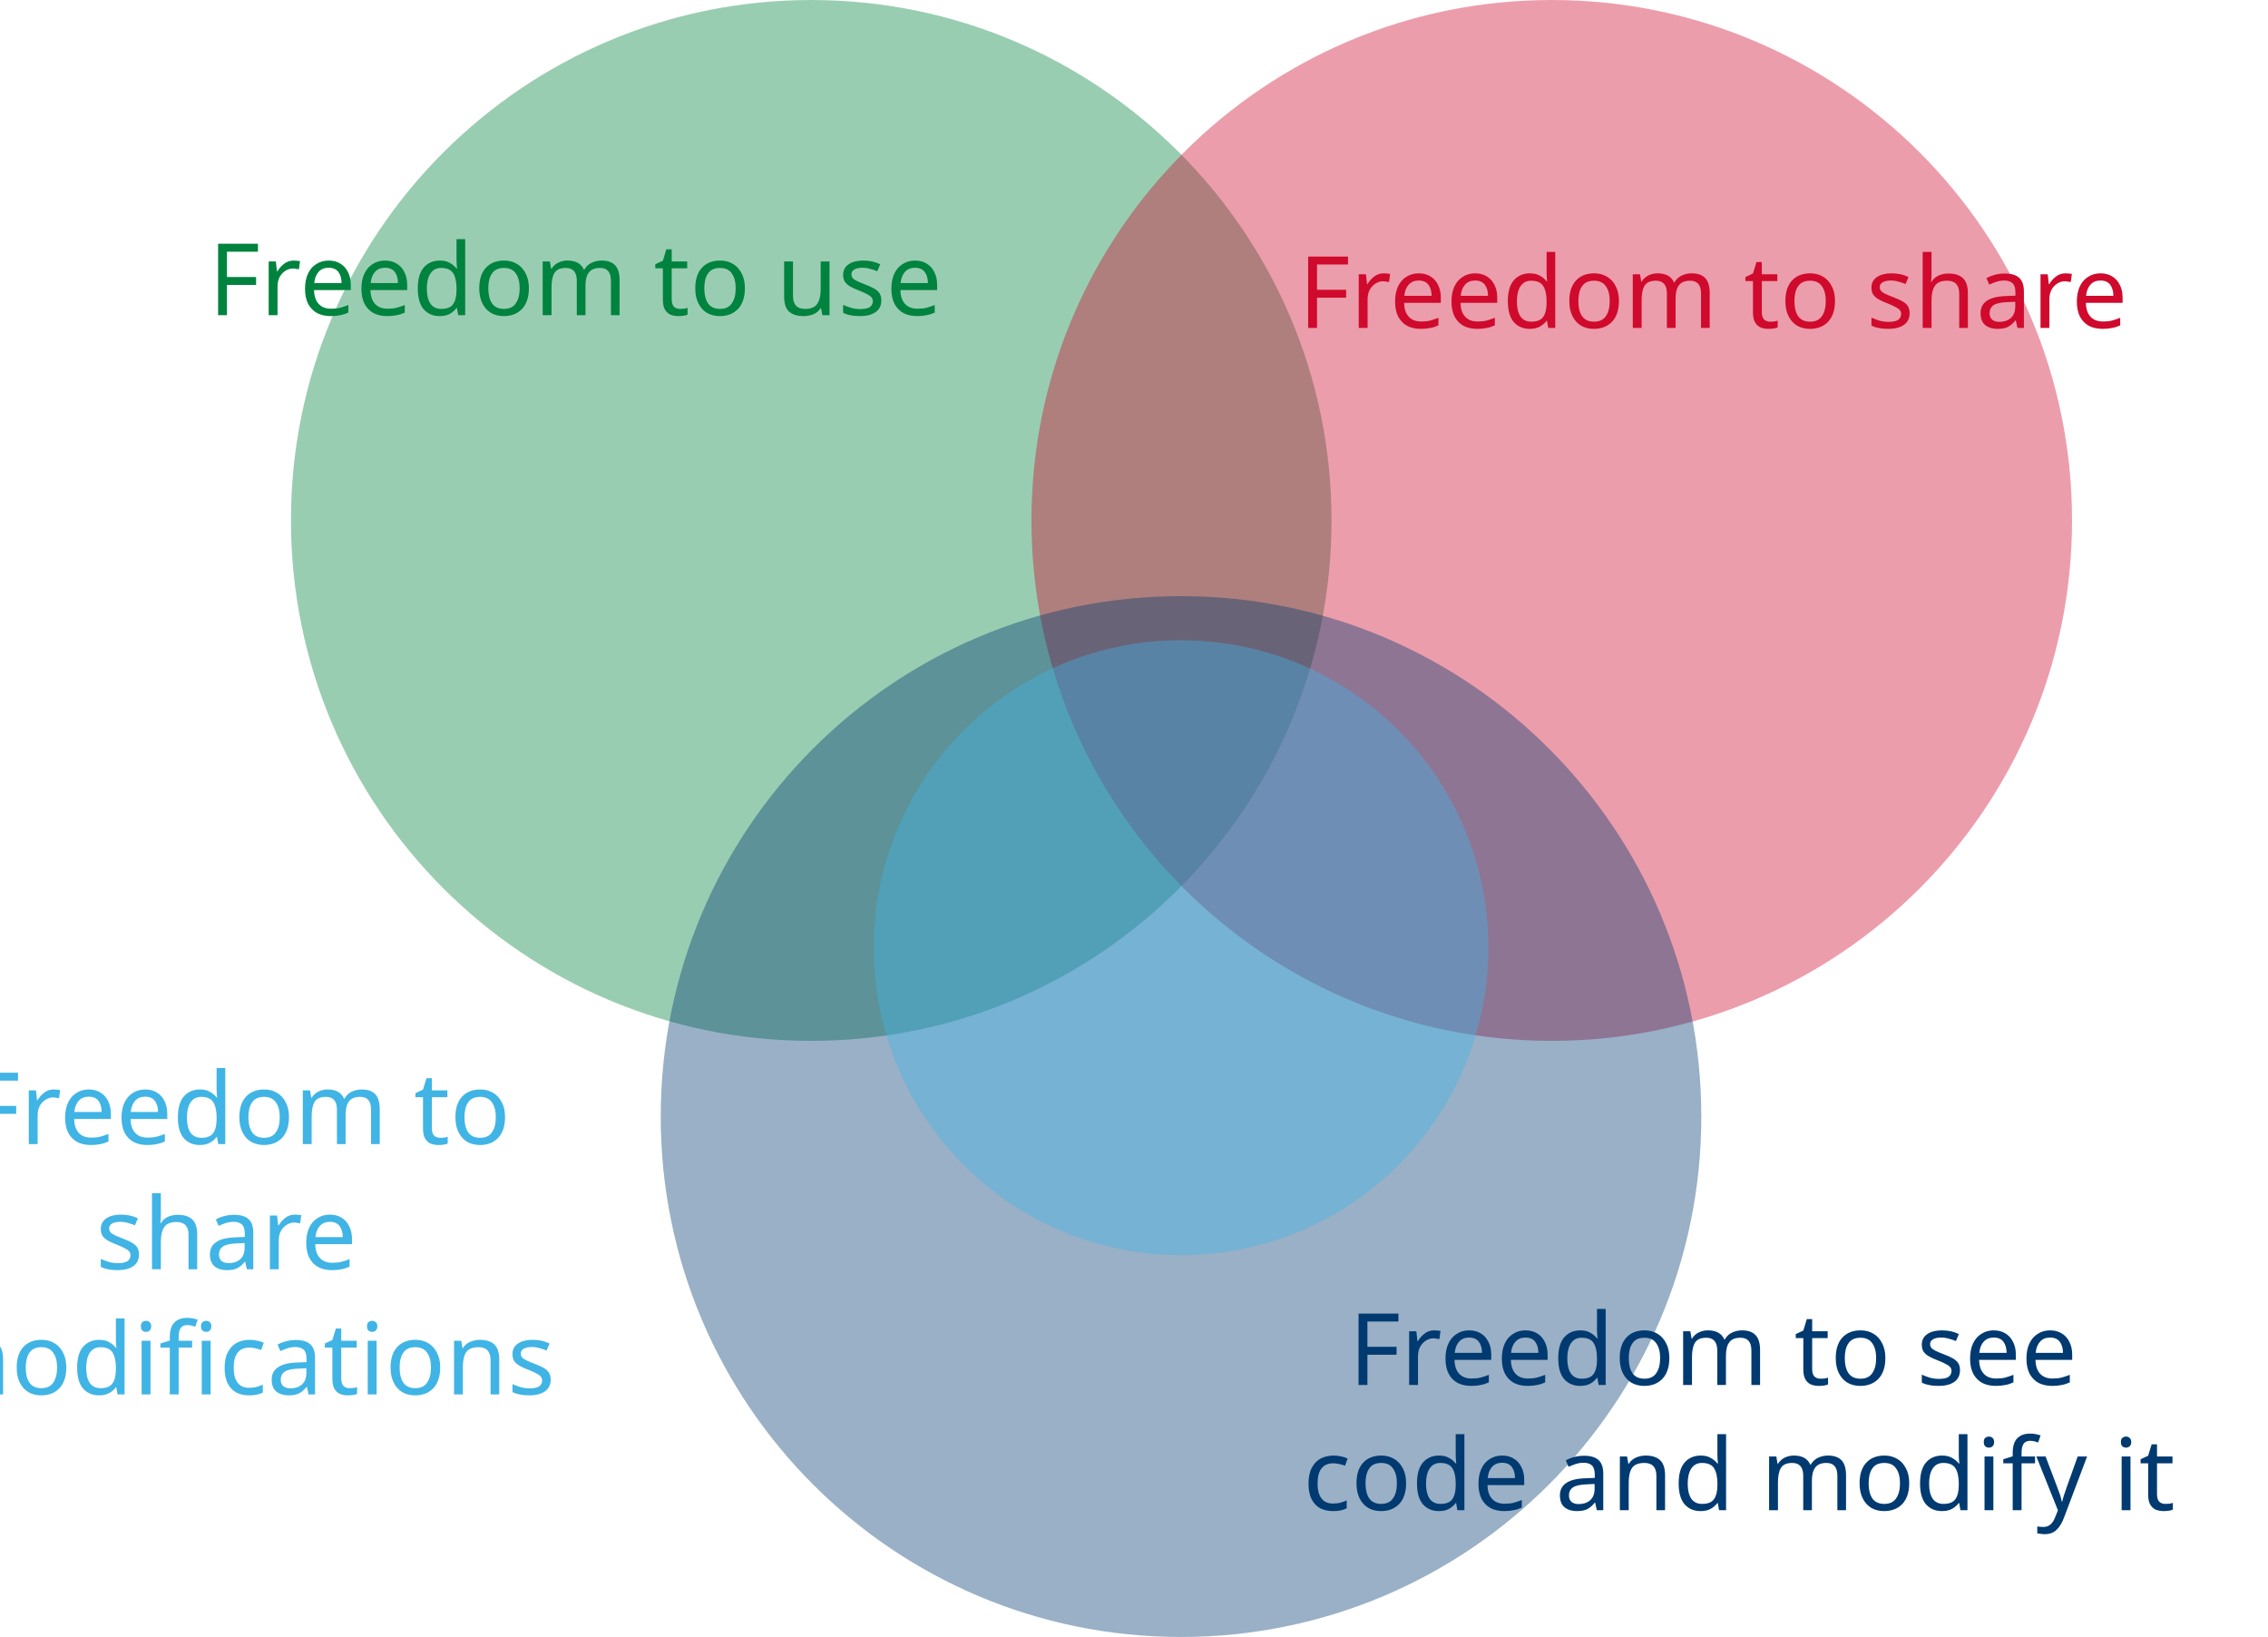
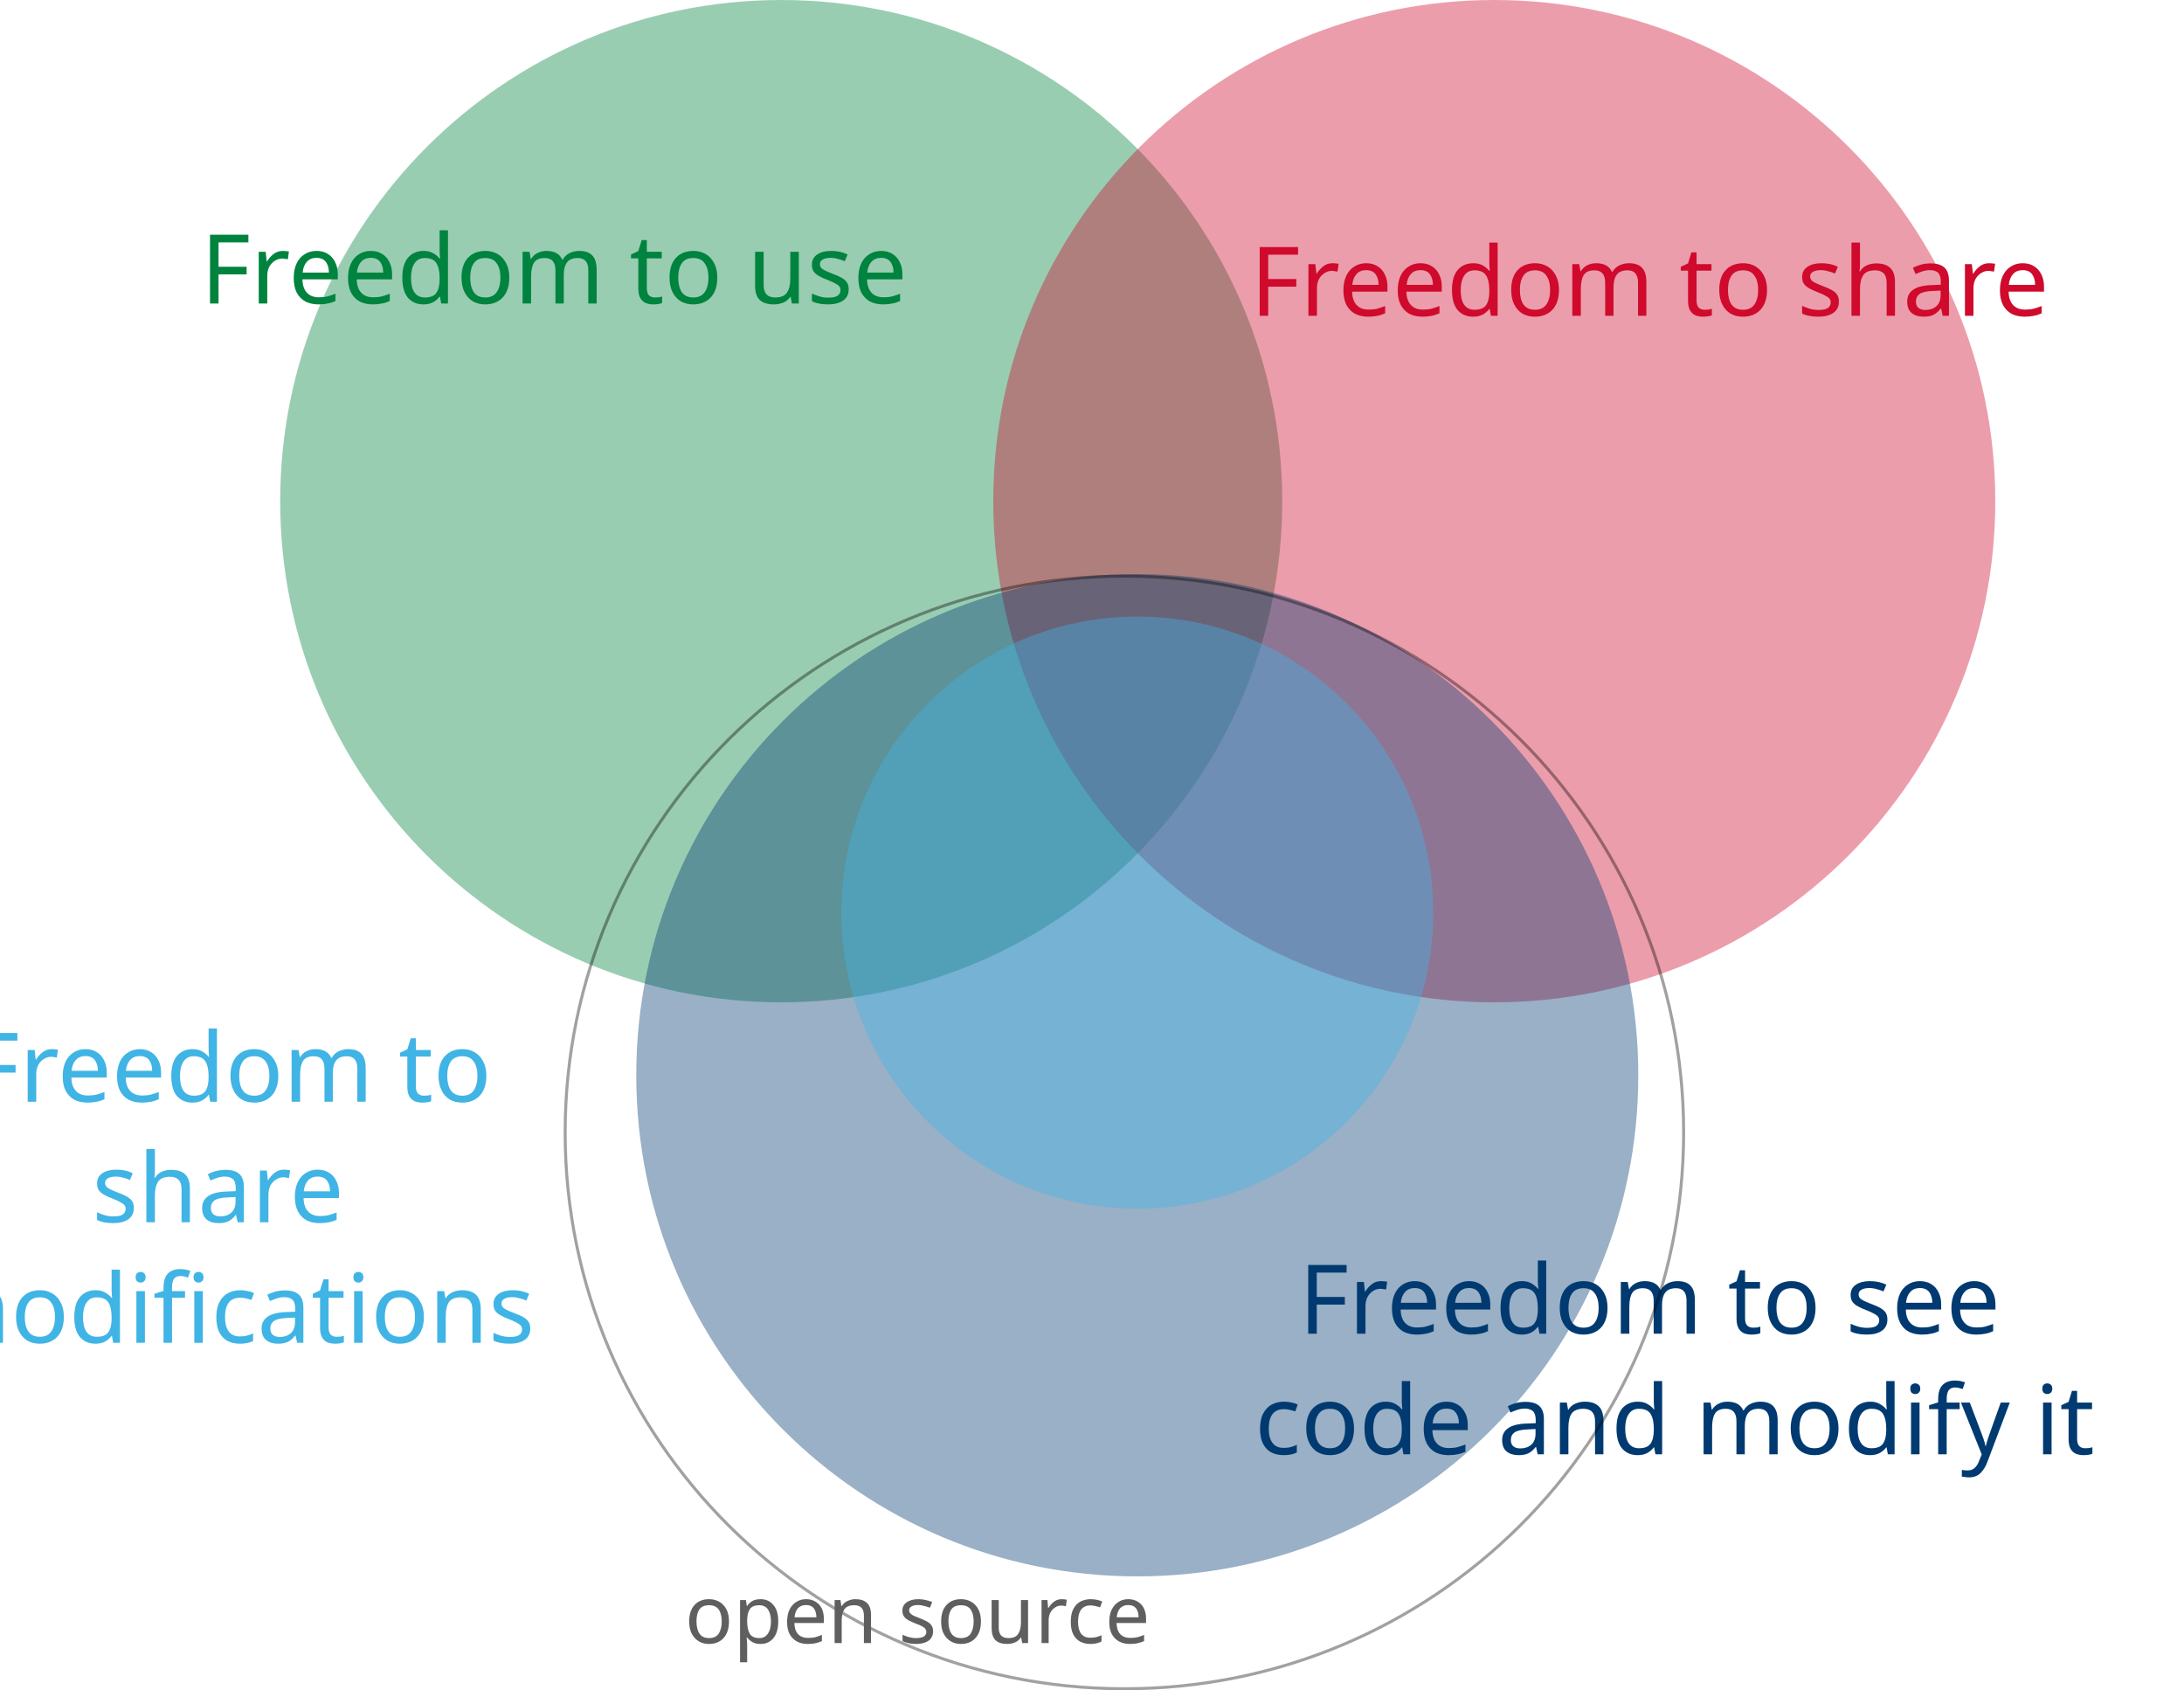
- <svg xmlns="http://www.w3.org/2000/svg" width="192.1mm" height="138.6mm" viewBox="0 0 192.1 138.6" version="1.1" id="svg8">
+ <svg xmlns="http://www.w3.org/2000/svg" width="192.1mm" height="148.6mm" viewBox="0 0 192.1 148.6" version="1.1" id="svg8">
  <defs id="defs2" />
  <g id="layer1" transform="translate(-7.301,-36.62)">
    <text xml:space="preserve" style="font-style:normal;font-variant:normal;font-weight:normal;font-stretch:normal;font-size:8.467px;line-height:1.25;font-family:sans-serif;-inkscape-font-specification:'sans-serif, Normal';font-variant-ligatures:normal;font-variant-caps:normal;font-variant-numeric:normal;font-feature-settings:normal;text-align:center;letter-spacing:0px;word-spacing:0px;writing-mode:lr-tb;text-anchor:middle;fill:#00833e;fill-opacity:1;stroke:none;stroke-width:0.265" x="61.53" y="63.31" id="text20">
      <tspan x="61.53" y="63.31" style="fill:#00833e;fill-opacity:1;stroke-width:0.265" id="tspan28">Freedom to use</tspan>
    </text>
    <text xml:space="preserve" style="font-style:normal;font-variant:normal;font-weight:normal;font-stretch:normal;font-size:8.468px;line-height:1.25;font-family:sans-serif;-inkscape-font-specification:'sans-serif, Normal';font-variant-ligatures:normal;font-variant-caps:normal;font-variant-numeric:normal;font-feature-settings:normal;text-align:center;letter-spacing:0px;word-spacing:0px;writing-mode:lr-tb;text-anchor:middle;fill:#cf0a2c;fill-opacity:1;stroke:none;stroke-width:0.265" x="157.9" y="64.39" id="text20-6">
      <tspan x="157.9" y="64.39" style="fill:#cf0a2c;fill-opacity:1;stroke-width:0.265" id="tspan78">Freedom to share</tspan>
    </text>
    <text xml:space="preserve" style="font-style:normal;font-variant:normal;font-weight:normal;font-stretch:normal;font-size:8.467px;line-height:1.25;font-family:sans-serif;-inkscape-font-specification:'sans-serif, Normal';font-variant-ligatures:normal;font-variant-caps:normal;font-variant-numeric:normal;font-feature-settings:normal;text-align:center;letter-spacing:0px;word-spacing:0px;writing-mode:lr-tb;text-anchor:middle;fill:#003a70;fill-opacity:1;stroke:none;stroke-width:0.265" x="160.1" y="153.9" id="text97">
      <tspan x="160.1" y="153.9" style="fill:#003a70;fill-opacity:1;stroke-width:0.265" id="tspan101">Freedom to see</tspan>
      <tspan x="160.1" y="164.5" style="fill:#003a70;fill-opacity:1;stroke-width:0.265" id="tspan1123">code and modify it</tspan>
    </text>
    <g id="g1012" transform="translate(-0.4664,-0.831)">
      <g id="g1002">
        <g id="g993">
          <g id="g984">
            <circle style="opacity:0.4;vector-effect:none;fill:#00833e;fill-opacity:1;stroke:#00833e;stroke-width:0.617;stroke-linecap:round;stroke-linejoin:miter;stroke-miterlimit:4;stroke-dasharray:none;stroke-dashoffset:0;stroke-opacity:1" id="path30" cx="76.48" cy="81.52" r="43.76" />
            <circle style="opacity:0.4;vector-effect:none;fill:#cf0a2c;fill-opacity:1;stroke:#cf0a2c;stroke-width:0.617;stroke-linecap:round;stroke-linejoin:miter;stroke-miterlimit:4;stroke-dasharray:none;stroke-dashoffset:0;stroke-opacity:1" id="path30-3" cx="139.2" cy="81.52" r="43.76" />
          </g>
        </g>
        <g id="g988">
          <circle r="43.76" cy="132" cx="107.8" id="path30-5" style="opacity:0.4;vector-effect:none;fill:#003a70;fill-opacity:1;stroke:#003a70;stroke-width:0.617;stroke-linecap:round;stroke-linejoin:miter;stroke-miterlimit:4;stroke-dasharray:none;stroke-dashoffset:0;stroke-opacity:1" />
          <circle style="opacity:0.4;vector-effect:none;fill:#40b4e5;fill-opacity:1;stroke:#40b4e5;stroke-width:0.364;stroke-linecap:round;stroke-linejoin:miter;stroke-miterlimit:4;stroke-dasharray:none;stroke-dashoffset:0;stroke-opacity:1" id="circle136" cx="107.8" cy="117.7" r="25.85" />
        </g>
      </g>
    </g>
    <text xml:space="preserve" style="font-style:normal;font-variant:normal;font-weight:normal;font-stretch:normal;font-size:8.468px;line-height:1.25;font-family:sans-serif;-inkscape-font-specification:'sans-serif, Normal';font-variant-ligatures:normal;font-variant-caps:normal;font-variant-numeric:normal;font-feature-settings:normal;text-align:center;letter-spacing:0px;word-spacing:0px;writing-mode:lr-tb;text-anchor:middle;fill:#40b4e5;fill-opacity:1;stroke:none;stroke-width:0.265" x="35.03" y="133.5" id="text97-2">
      <tspan x="36.38" y="133.5" style="fill:#40b4e5;fill-opacity:1;stroke-width:0.265" id="tspan101-2">Freedom to </tspan>
      <tspan x="36.38" y="144.1" style="fill:#40b4e5;fill-opacity:1;stroke-width:0.265" id="tspan972">share  </tspan>
      <tspan x="35.03" y="154.7" style="fill:#40b4e5;fill-opacity:1;stroke-width:0.265" id="tspan980">modifications</tspan>
      <tspan x="35.03" y="165.3" style="fill:#40b4e5;fill-opacity:1;stroke-width:0.265" id="tspan974" />
    </text>
+     <ellipse style="opacity:0.37;vector-effect:none;fill:none;fill-opacity:1;fill-rule:evenodd;stroke:#000000;stroke-width:0.265;stroke-linecap:round;stroke-linejoin:miter;stroke-miterlimit:4;stroke-dasharray:none;stroke-dashoffset:0;stroke-opacity:1" id="path124" cx="106.2" cy="136.2" rx="49.19" ry="48.92" />
+     <text xml:space="preserve" style="font-style:normal;font-variant:normal;font-weight:normal;font-stretch:normal;font-size:8.467px;line-height:1.25;font-family:sans-serif;-inkscape-font-specification:'sans-serif, Normal';font-variant-ligatures:normal;font-variant-caps:normal;font-variant-numeric:normal;font-feature-settings:normal;text-align:center;letter-spacing:0px;word-spacing:0px;writing-mode:lr-tb;text-anchor:middle;fill:#000000;fill-opacity:1;stroke:none;stroke-width:0.265" x="93.5" y="181.1" id="text128">
+       <tspan id="tspan126" x="93.5" y="181.1" style="font-style:normal;font-variant:normal;font-weight:normal;font-stretch:normal;font-size:7.056px;font-family:sans-serif;-inkscape-font-specification:'sans-serif, Normal';font-variant-ligatures:normal;font-variant-caps:normal;font-variant-numeric:normal;font-feature-settings:normal;text-align:center;writing-mode:lr-tb;text-anchor:middle;opacity:0.475;fill:#5f5f5f;fill-opacity:1;stroke-width:0.265">open source</tspan>
+     </text>
  </g>
</svg>
